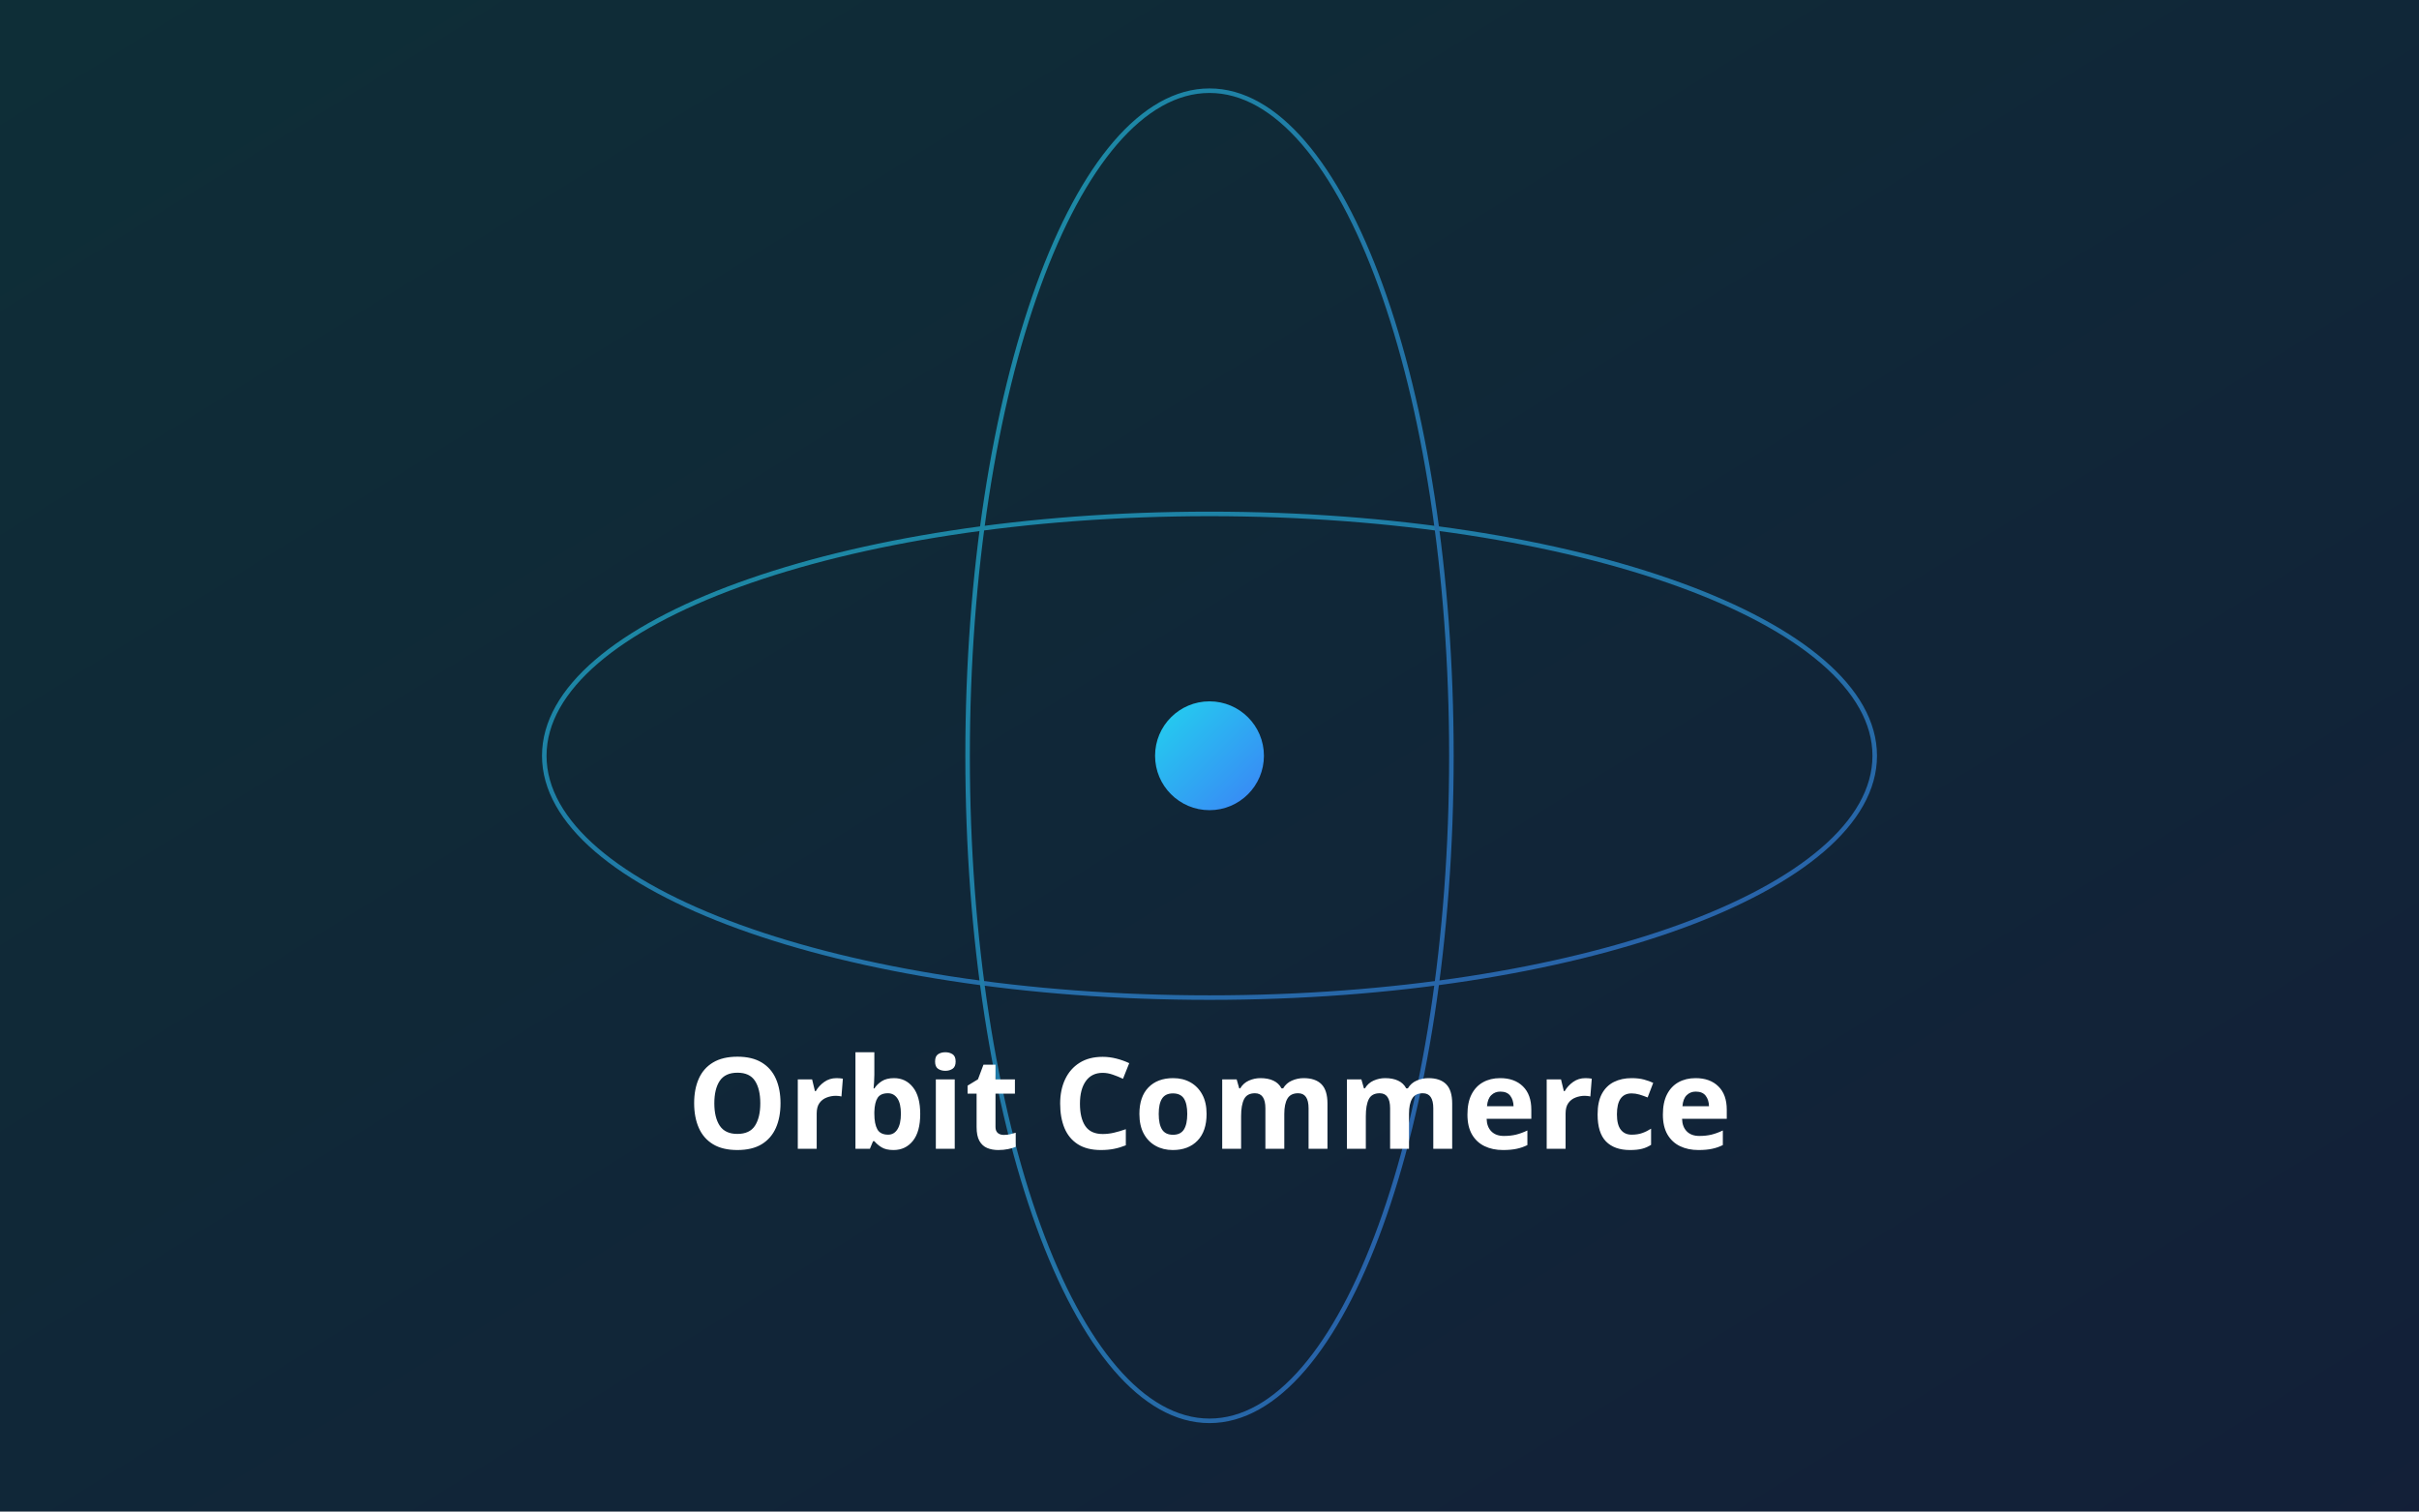
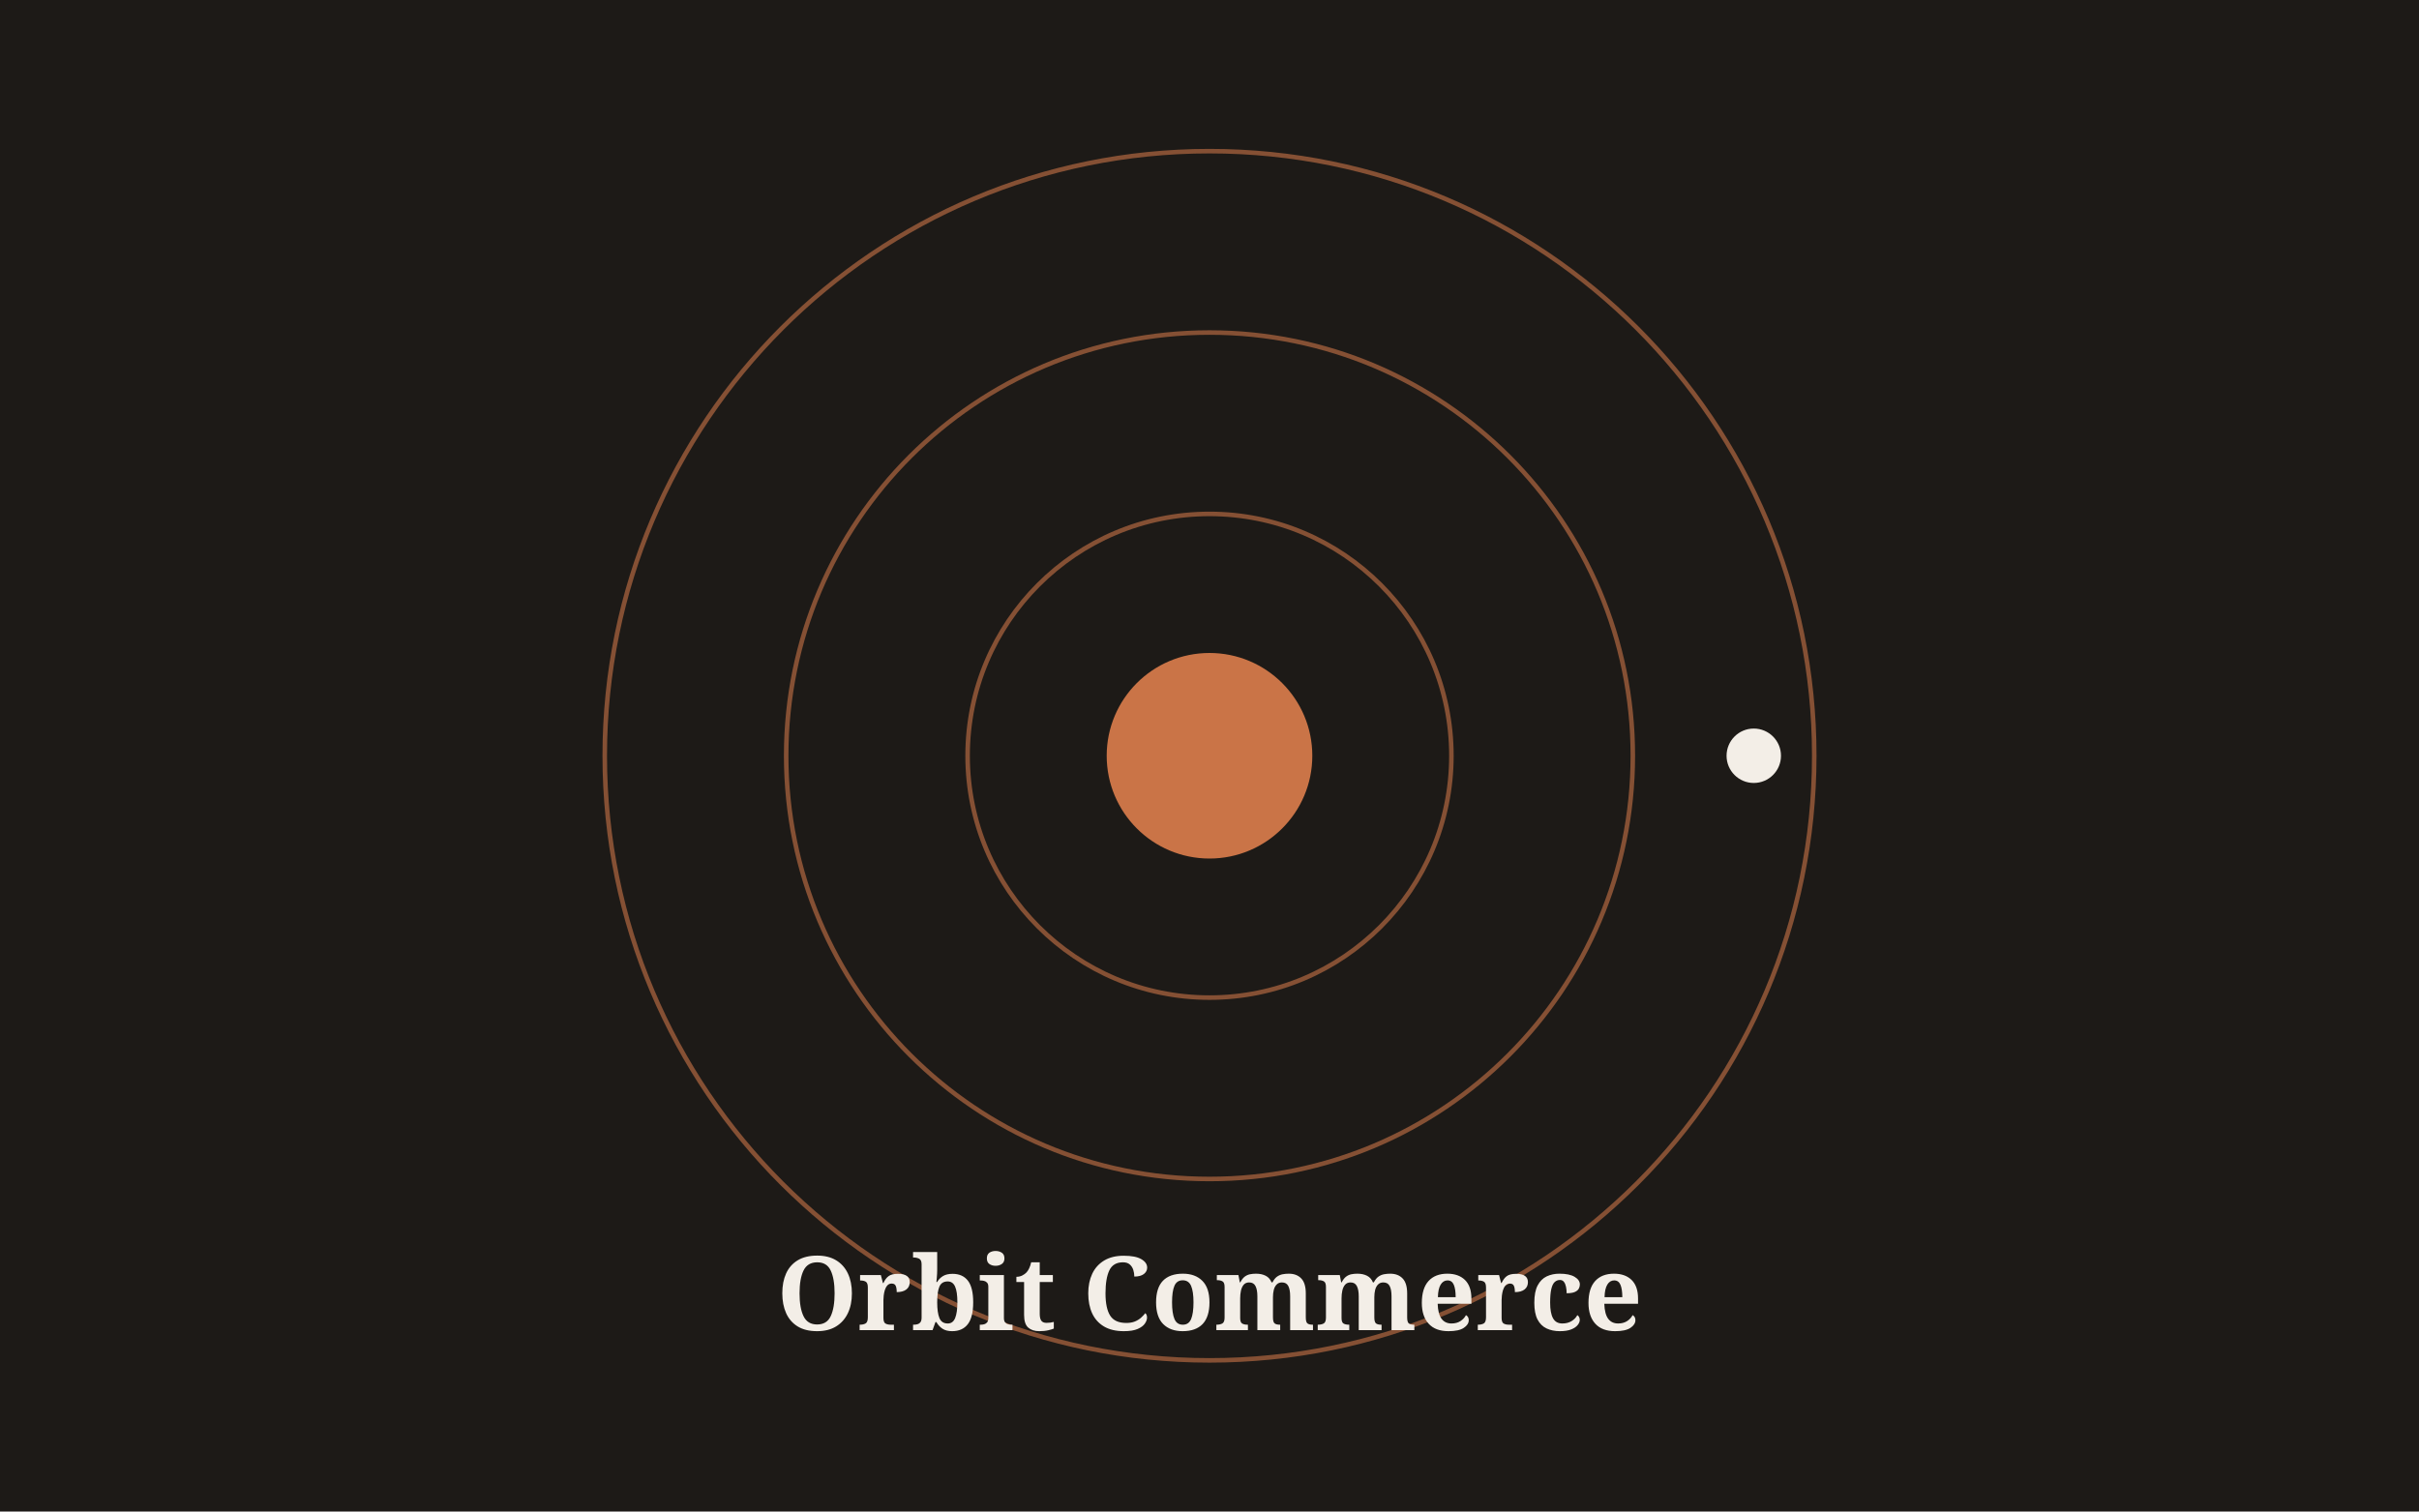
<svg xmlns="http://www.w3.org/2000/svg" viewBox="0 0 800 500">
-   <defs>
-     <linearGradient id="c" x1="0" y1="0" x2="1" y2="1">
-       <stop offset="0%" stop-color="#22d3ee" />
-       <stop offset="100%" stop-color="#3b82f6" />
-     </linearGradient>
-   </defs>
-   <rect width="800" height="500" fill="#0a0a0f" />
-   <rect width="800" height="500" fill="url(#c)" opacity="0.18" />
-   <g opacity="0.6" fill="none" stroke="url(#c)" stroke-width="1.5">
-     <ellipse cx="400" cy="250" rx="220" ry="80" />
-     <ellipse cx="400" cy="250" rx="80" ry="220" />
+   <rect width="800" height="500" fill="#1d1a17" />
+   <g fill="none" stroke="#ca7447" stroke-width="1.5" opacity="0.6">
+     <circle cx="400" cy="250" r="80" />
+     <circle cx="400" cy="250" r="140" />
+     <circle cx="400" cy="250" r="200" />
  </g>
-   <circle cx="400" cy="250" r="18" fill="url(#c)" />
-   <text x="400" y="380" font-family="Space Grotesk, sans-serif" font-size="42" font-weight="700" fill="#ffffff" text-anchor="middle">Orbit Commerce</text>
+   <circle cx="400" cy="250" r="34" fill="#ca7447" />
+   <circle cx="580" cy="250" r="9" fill="#f3eee7" />
+   <text x="400" y="440" font-family="Georgia, serif" font-size="34" font-weight="600" fill="#f3eee7" text-anchor="middle">Orbit Commerce</text>
</svg>
